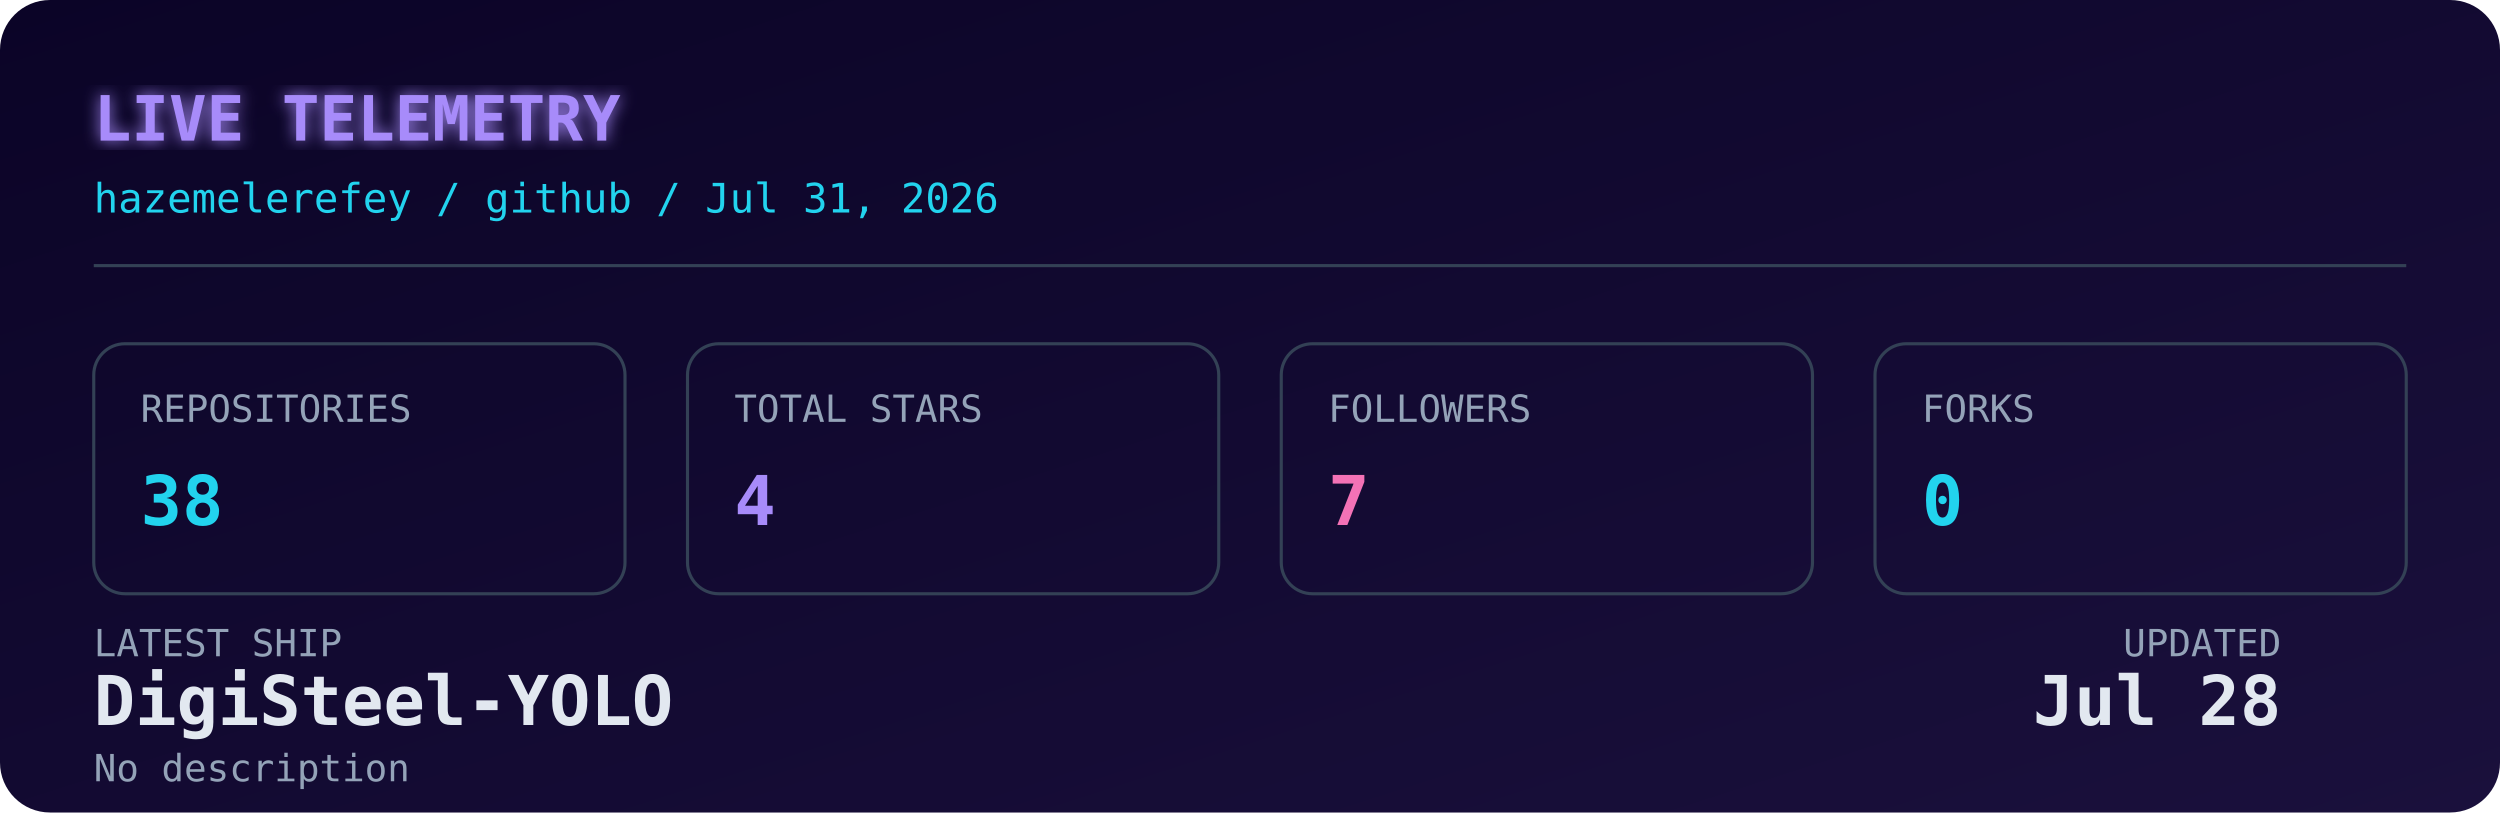
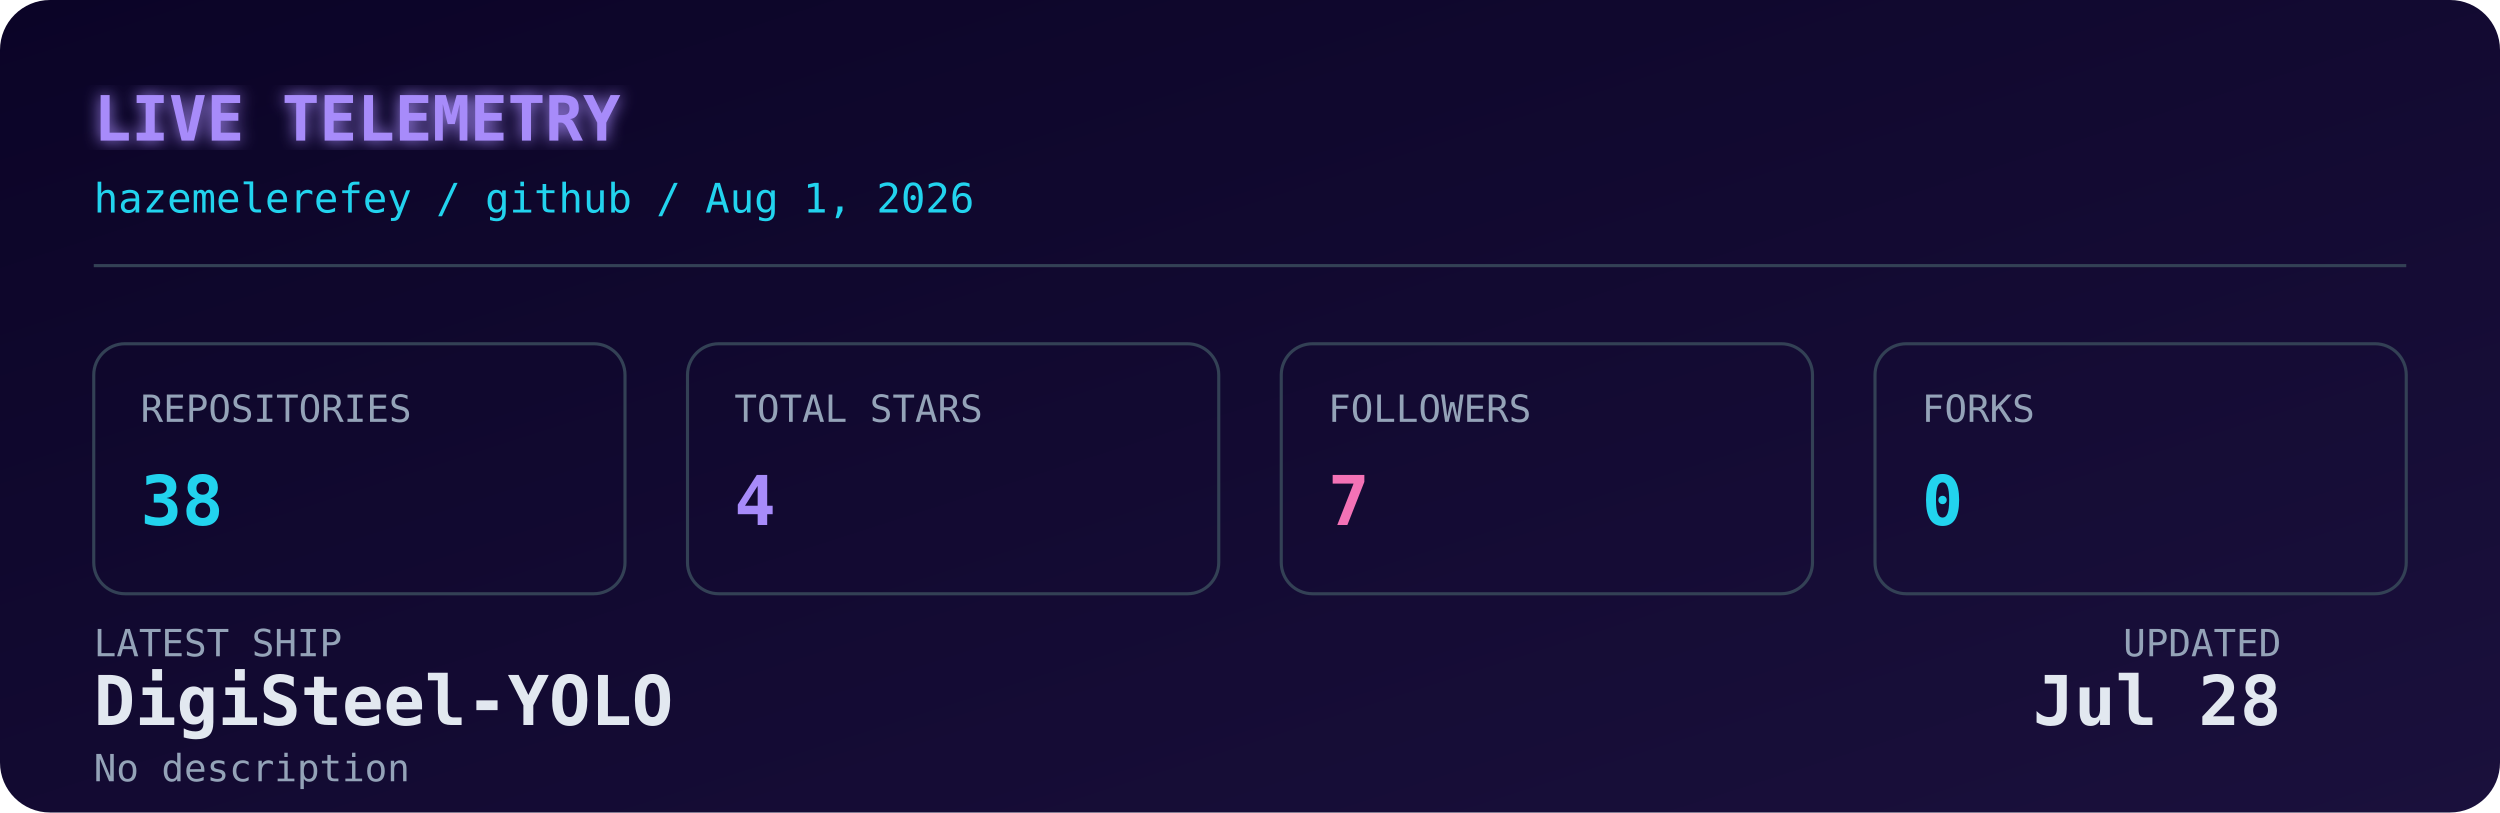
<svg xmlns="http://www.w3.org/2000/svg" width="800" height="260" viewBox="0 0 800 260" role="img" aria-label="Live GitHub dashboard for Hazem Elerefy">
  <defs>
    <linearGradient id="bg" x1="0" y1="0" x2="1" y2="1">
      <stop offset="0%" stop-color="#0b0427" />
      <stop offset="100%" stop-color="#1a103c" />
    </linearGradient>
    <filter id="glow" x="-20%" y="-20%" width="140%" height="140%">
      <feGaussianBlur stdDeviation="2.5" result="blur" />
      <feMerge>
        <feMergeNode in="blur" />
        <feMergeNode in="SourceGraphic" />
      </feMerge>
    </filter>
    <style>
      .mono { font-family: 'JetBrains Mono', 'SFMono-Regular', 'Fira Code', monospace; }
      .label { fill: #94a3b8; font-size: 12px; }
      .value { fill: #e2e8f0; font-size: 22px; font-weight: 700; }
      .accent { fill: #22d3ee; }
      .purple { fill: #a78bfa; }
      .pink { fill: #f472b6; }
      .title { fill: #a78bfa; font-size: 20px; font-weight: 700; }
      .subtitle { fill: #22d3ee; font-size: 13px; }
      .box { fill: none; stroke: #334155; stroke-width: 1; }
      @media (prefers-color-scheme: light) {
        .value { fill: #0f172a; }
        .label { fill: #475569; }
        .title { fill: #7c3aed; }
        .subtitle { fill: #0891b2; }
        .box { stroke: #cbd5e1; }
      }
    </style>
  </defs>
  <rect width="800" height="260" rx="16" fill="url(#bg)" />
  <text x="30" y="45" class="mono title" filter="url(#glow)">LIVE TELEMETRY</text>
-   <text x="30" y="68" class="mono subtitle">hazemelerefey / github / Jul 31, 2026</text>
+   <text x="30" y="68" class="mono subtitle">hazemelerefey / github / Aug 1, 2026</text>
  <line x1="30" y1="85" x2="770" y2="85" stroke="#334155" stroke-width="1" />
  <g transform="translate(30, 110)">
    <rect width="170" height="80" rx="10" class="box" />
    <text x="15" y="25" class="mono label">REPOSITORIES</text>
    <text x="15" y="58" class="mono value accent">38</text>
  </g>
  <g transform="translate(220, 110)">
    <rect width="170" height="80" rx="10" class="box" />
    <text x="15" y="25" class="mono label">TOTAL STARS</text>
    <text x="15" y="58" class="mono value purple">4</text>
  </g>
  <g transform="translate(410, 110)">
    <rect width="170" height="80" rx="10" class="box" />
    <text x="15" y="25" class="mono label">FOLLOWERS</text>
    <text x="15" y="58" class="mono value pink">7</text>
  </g>
  <g transform="translate(600, 110)">
    <rect width="170" height="80" rx="10" class="box" />
    <text x="15" y="25" class="mono label">FORKS</text>
    <text x="15" y="58" class="mono value accent">0</text>
  </g>
  <g transform="translate(30, 210)">
    <text x="0" y="0" class="mono label">LATEST SHIP</text>
    <text x="0" y="22" class="mono value" font-size="15" fill="#e2e8f0">DigiSteel-YOLO</text>
    <text x="0" y="40" class="mono label" font-size="11">No description</text>
    <text x="700" y="0" class="mono label" text-anchor="end">UPDATED</text>
    <text x="700" y="22" class="mono value" font-size="15" text-anchor="end" fill="#e2e8f0">Jul 28</text>
  </g>
</svg>
